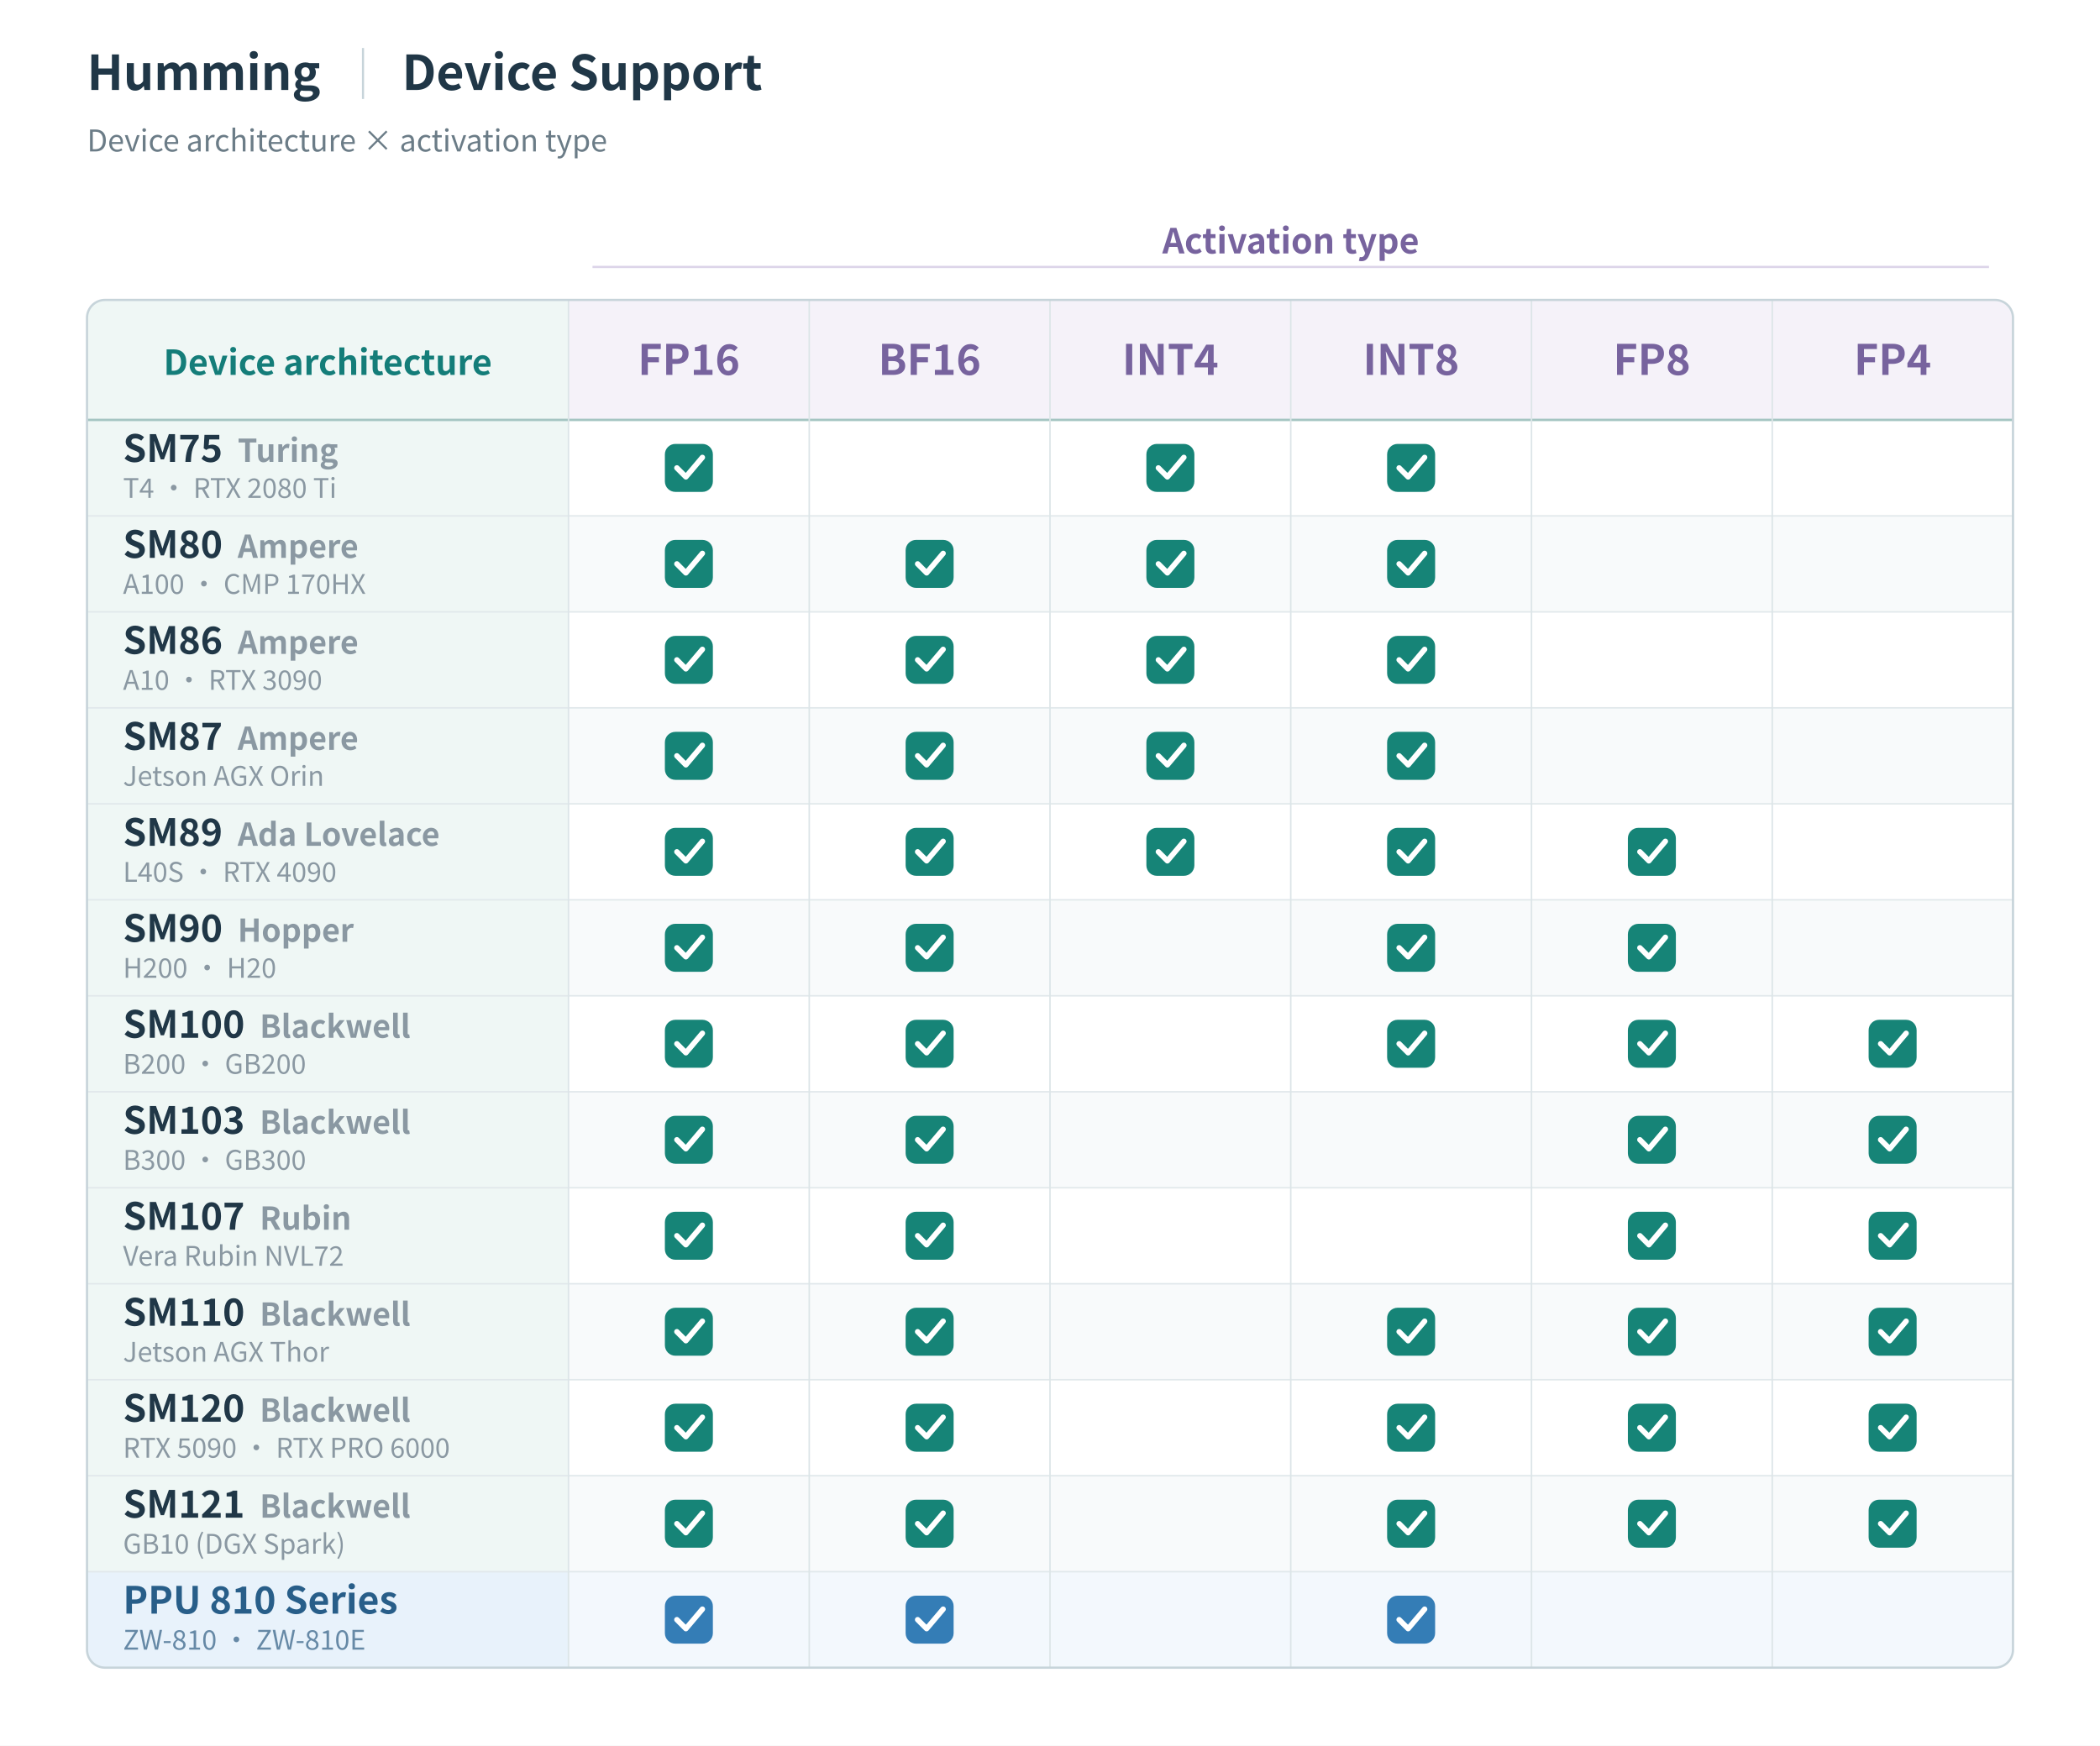
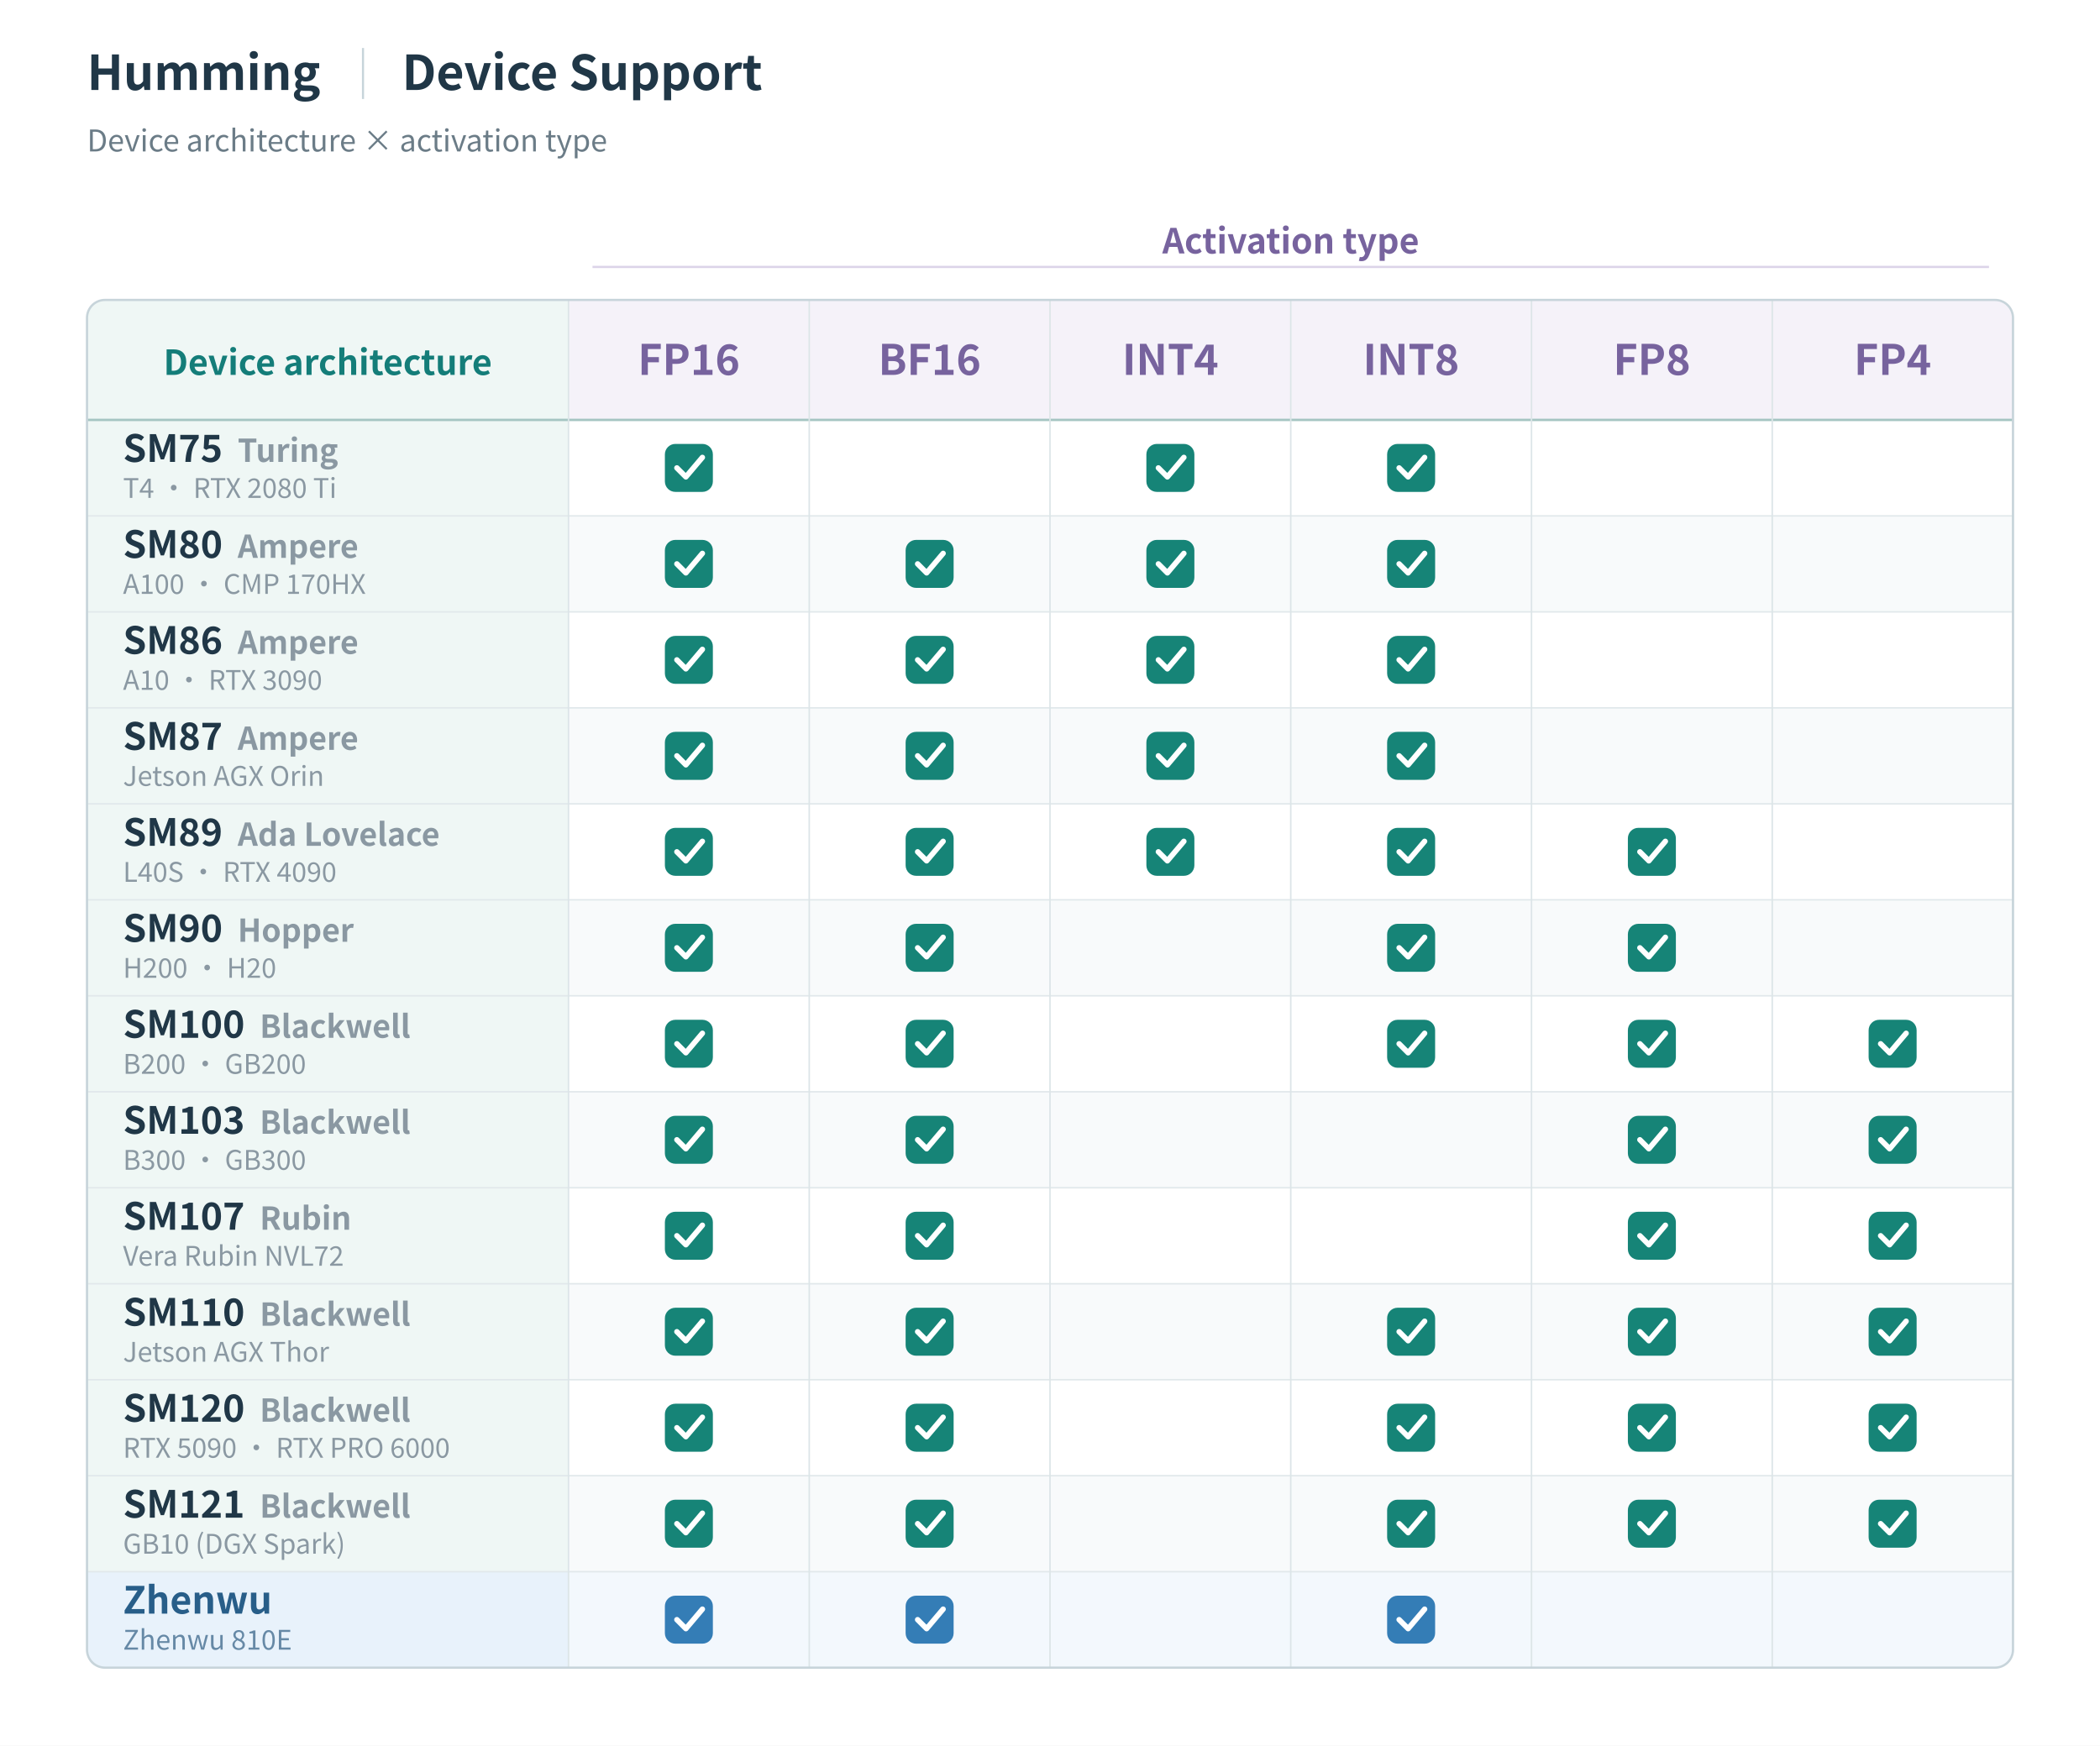
<svg xmlns="http://www.w3.org/2000/svg" width="1400" height="1164" viewBox="0 0 1400 1164" role="img" aria-labelledby="title desc">
  <defs>
    <g id="supported">
      <rect x="-16" y="-16" width="32" height="32" rx="7" fill="#168477" />
      <path d="M-8 0 L-2 6 L9 -7" fill="none" stroke="white" stroke-width="3.6" stroke-linecap="round" stroke-linejoin="round" />
    </g>
    <g id="supported-blue">
      <rect x="-16" y="-16" width="32" height="32" rx="7" fill="#347DB6" />
      <path d="M-8 0 L-2 6 L9 -7" fill="none" stroke="white" stroke-width="3.6" stroke-linecap="round" stroke-linejoin="round" />
    </g>
  </defs>
  <rect width="1400" height="1164" fill="white" />
  <g font-family="Noto Sans CJK SC, Microsoft YaHei, PingFang SC, sans-serif">
    <text x="58" y="60" font-size="32" fill="#203747" font-weight="700" text-anchor="start">Humming</text>
    <path d="M242 32 V66" stroke="#C7D4DA" stroke-width="1.4" />
    <text x="268" y="60" font-size="32" fill="#203747" font-weight="700" text-anchor="start">Device Support</text>
    <text x="58" y="101" font-size="20" fill="#6B7C87" font-weight="400" text-anchor="start">Device architecture × activation type</text>
    <text x="860.5" y="169" font-size="23" fill="#77639E" font-weight="600" text-anchor="middle">Activation type</text>
    <path d="M395 178 H1326" stroke="#DCD4E9" stroke-width="1.5" />
    <rect x="58" y="200" width="1284" height="912" rx="12" fill="white" />
    <path d="M70 200 H1330 Q1342 200 1342 212 V280 H58 V212 Q58 200 70 200Z" fill="#F5F2F9" />
    <path d="M70 200 H379 V1112 H70 Q58 1112 58 1100 V212 Q58 200 70 200Z" fill="#EFF7F5" />
    <text x="218.5" y="250" font-size="23" fill="#147D79" font-weight="650" text-anchor="middle">Device architecture</text>
    <text x="459.25" y="250" font-size="28" fill="#77639E" font-weight="650" text-anchor="middle">FP16</text>
    <text x="619.75" y="250" font-size="28" fill="#77639E" font-weight="650" text-anchor="middle">BF16</text>
    <text x="780.25" y="250" font-size="28" fill="#77639E" font-weight="650" text-anchor="middle">INT4</text>
    <text x="940.75" y="250" font-size="28" fill="#77639E" font-weight="650" text-anchor="middle">INT8</text>
    <text x="1101.25" y="250" font-size="28" fill="#77639E" font-weight="650" text-anchor="middle">FP8</text>
    <text x="1261.75" y="250" font-size="28" fill="#77639E" font-weight="650" text-anchor="middle">FP4</text>
    <g id="device-sm75">
      <text x="82" y="308" font-size="25" fill="#203747" font-weight="550" text-anchor="start">SM75<tspan dx="10" font-size="21" fill="#8A98A2">Turing</tspan>
      </text>
      <text x="82" y="332" font-size="18" fill="#8A98A2" font-weight="400" text-anchor="start" data-device-examples="SM75">T4 · RTX 2080 Ti</text>
      <use href="#supported" x="459.25" y="312" data-activation="FP16" />
      <use href="#supported" x="780.25" y="312" data-activation="INT4" />
      <use href="#supported" x="940.75" y="312" data-activation="INT8" />
    </g>
    <g id="device-sm80">
      <rect x="379" y="344" width="963" height="64" fill="#F8FAFB" />
      <text x="82" y="372" font-size="25" fill="#203747" font-weight="550" text-anchor="start">SM80<tspan dx="10" font-size="21" fill="#8A98A2">Ampere</tspan>
      </text>
      <text x="82" y="396" font-size="18" fill="#8A98A2" font-weight="400" text-anchor="start" data-device-examples="SM80">A100 · CMP 170HX</text>
      <use href="#supported" x="459.25" y="376" data-activation="FP16" />
      <use href="#supported" x="619.75" y="376" data-activation="BF16" />
      <use href="#supported" x="780.25" y="376" data-activation="INT4" />
      <use href="#supported" x="940.75" y="376" data-activation="INT8" />
    </g>
    <g id="device-sm86">
      <text x="82" y="436" font-size="25" fill="#203747" font-weight="550" text-anchor="start">SM86<tspan dx="10" font-size="21" fill="#8A98A2">Ampere</tspan>
      </text>
      <text x="82" y="460" font-size="18" fill="#8A98A2" font-weight="400" text-anchor="start" data-device-examples="SM86">A10 · RTX 3090</text>
      <use href="#supported" x="459.25" y="440" data-activation="FP16" />
      <use href="#supported" x="619.75" y="440" data-activation="BF16" />
      <use href="#supported" x="780.25" y="440" data-activation="INT4" />
      <use href="#supported" x="940.75" y="440" data-activation="INT8" />
    </g>
    <g id="device-sm87">
      <rect x="379" y="472" width="963" height="64" fill="#F8FAFB" />
      <text x="82" y="500" font-size="25" fill="#203747" font-weight="550" text-anchor="start">SM87<tspan dx="10" font-size="21" fill="#8A98A2">Ampere</tspan>
      </text>
      <text x="82" y="524" font-size="18" fill="#8A98A2" font-weight="400" text-anchor="start" data-device-examples="SM87">Jetson AGX Orin</text>
      <use href="#supported" x="459.25" y="504" data-activation="FP16" />
      <use href="#supported" x="619.75" y="504" data-activation="BF16" />
      <use href="#supported" x="780.25" y="504" data-activation="INT4" />
      <use href="#supported" x="940.75" y="504" data-activation="INT8" />
    </g>
    <g id="device-sm89">
      <text x="82" y="564" font-size="25" fill="#203747" font-weight="550" text-anchor="start">SM89<tspan dx="10" font-size="21" fill="#8A98A2">Ada Lovelace</tspan>
      </text>
      <text x="82" y="588" font-size="18" fill="#8A98A2" font-weight="400" text-anchor="start" data-device-examples="SM89">L40S · RTX 4090</text>
      <use href="#supported" x="459.25" y="568" data-activation="FP16" />
      <use href="#supported" x="619.75" y="568" data-activation="BF16" />
      <use href="#supported" x="780.25" y="568" data-activation="INT4" />
      <use href="#supported" x="940.75" y="568" data-activation="INT8" />
      <use href="#supported" x="1101.25" y="568" data-activation="FP8" />
    </g>
    <g id="device-sm90">
      <rect x="379" y="600" width="963" height="64" fill="#F8FAFB" />
      <text x="82" y="628" font-size="25" fill="#203747" font-weight="550" text-anchor="start">SM90<tspan dx="10" font-size="21" fill="#8A98A2">Hopper</tspan>
      </text>
      <text x="82" y="652" font-size="18" fill="#8A98A2" font-weight="400" text-anchor="start" data-device-examples="SM90">H200 · H20</text>
      <use href="#supported" x="459.25" y="632" data-activation="FP16" />
      <use href="#supported" x="619.75" y="632" data-activation="BF16" />
      <use href="#supported" x="940.75" y="632" data-activation="INT8" />
      <use href="#supported" x="1101.25" y="632" data-activation="FP8" />
    </g>
    <g id="device-sm100">
      <text x="82" y="692" font-size="25" fill="#203747" font-weight="550" text-anchor="start">SM100<tspan dx="10" font-size="21" fill="#8A98A2">Blackwell</tspan>
      </text>
      <text x="82" y="716" font-size="18" fill="#8A98A2" font-weight="400" text-anchor="start" data-device-examples="SM100">B200 · GB200</text>
      <use href="#supported" x="459.25" y="696" data-activation="FP16" />
      <use href="#supported" x="619.75" y="696" data-activation="BF16" />
      <use href="#supported" x="940.75" y="696" data-activation="INT8" />
      <use href="#supported" x="1101.25" y="696" data-activation="FP8" />
      <use href="#supported" x="1261.75" y="696" data-activation="FP4" />
    </g>
    <g id="device-sm103">
      <rect x="379" y="728" width="963" height="64" fill="#F8FAFB" />
      <text x="82" y="756" font-size="25" fill="#203747" font-weight="550" text-anchor="start">SM103<tspan dx="10" font-size="21" fill="#8A98A2">Blackwell</tspan>
      </text>
      <text x="82" y="780" font-size="18" fill="#8A98A2" font-weight="400" text-anchor="start" data-device-examples="SM103">B300 · GB300</text>
      <use href="#supported" x="459.25" y="760" data-activation="FP16" />
      <use href="#supported" x="619.75" y="760" data-activation="BF16" />
      <use href="#supported" x="1101.25" y="760" data-activation="FP8" />
      <use href="#supported" x="1261.75" y="760" data-activation="FP4" />
    </g>
    <g id="device-sm107">
      <text x="82" y="820" font-size="25" fill="#203747" font-weight="550" text-anchor="start">SM107<tspan dx="10" font-size="21" fill="#8A98A2">Rubin</tspan>
      </text>
      <text x="82" y="844" font-size="18" fill="#8A98A2" font-weight="400" text-anchor="start" data-device-examples="SM107">Vera Rubin NVL72</text>
      <use href="#supported" x="459.25" y="824" data-activation="FP16" />
      <use href="#supported" x="619.75" y="824" data-activation="BF16" />
      <use href="#supported" x="1101.25" y="824" data-activation="FP8" />
      <use href="#supported" x="1261.75" y="824" data-activation="FP4" />
    </g>
    <g id="device-sm110">
      <rect x="379" y="856" width="963" height="64" fill="#F8FAFB" />
      <text x="82" y="884" font-size="25" fill="#203747" font-weight="550" text-anchor="start">SM110<tspan dx="10" font-size="21" fill="#8A98A2">Blackwell</tspan>
      </text>
      <text x="82" y="908" font-size="18" fill="#8A98A2" font-weight="400" text-anchor="start" data-device-examples="SM110">Jetson AGX Thor</text>
      <use href="#supported" x="459.25" y="888" data-activation="FP16" />
      <use href="#supported" x="619.75" y="888" data-activation="BF16" />
      <use href="#supported" x="940.75" y="888" data-activation="INT8" />
      <use href="#supported" x="1101.25" y="888" data-activation="FP8" />
      <use href="#supported" x="1261.75" y="888" data-activation="FP4" />
    </g>
    <g id="device-sm120">
      <text x="82" y="948" font-size="25" fill="#203747" font-weight="550" text-anchor="start">SM120<tspan dx="10" font-size="21" fill="#8A98A2">Blackwell</tspan>
      </text>
      <text x="82" y="972" font-size="18" fill="#8A98A2" font-weight="400" text-anchor="start" data-device-examples="SM120">RTX 5090 · RTX PRO 6000</text>
      <use href="#supported" x="459.25" y="952" data-activation="FP16" />
      <use href="#supported" x="619.75" y="952" data-activation="BF16" />
      <use href="#supported" x="940.75" y="952" data-activation="INT8" />
      <use href="#supported" x="1101.25" y="952" data-activation="FP8" />
      <use href="#supported" x="1261.75" y="952" data-activation="FP4" />
    </g>
    <g id="device-sm121">
      <rect x="379" y="984" width="963" height="64" fill="#F8FAFB" />
      <text x="82" y="1012" font-size="25" fill="#203747" font-weight="550" text-anchor="start">SM121<tspan dx="10" font-size="21" fill="#8A98A2">Blackwell</tspan>
      </text>
      <text x="82" y="1036" font-size="18" fill="#8A98A2" font-weight="400" text-anchor="start" data-device-examples="SM121">GB10 (DGX Spark)</text>
      <use href="#supported" x="459.25" y="1016" data-activation="FP16" />
      <use href="#supported" x="619.75" y="1016" data-activation="BF16" />
      <use href="#supported" x="940.75" y="1016" data-activation="INT8" />
      <use href="#supported" x="1101.25" y="1016" data-activation="FP8" />
      <use href="#supported" x="1261.75" y="1016" data-activation="FP4" />
    </g>
-     <g id="device-ppu810">
+     <g id="device-zhenwu">
      <path d="M58 1048 H1342 V1100 Q1342 1112 1330 1112 H70 Q58 1112 58 1100Z" fill="#F3F8FD" />
      <path d="M58 1048 H379 V1112 H70 Q58 1112 58 1100Z" fill="#E8F2FB" />
-       <text x="82" y="1076" font-size="25" fill="#285E89" font-weight="550" text-anchor="start">PPU 810 Series</text>
-       <text x="82" y="1100" font-size="18" fill="#6689A6" font-weight="400" text-anchor="start" data-device-examples="PPU810">ZW-810 · ZW-810E</text>
+       <text x="82" y="1076" font-size="25" fill="#285E89" font-weight="550" text-anchor="start">Zhenwu</text>
+       <text x="82" y="1100" font-size="18" fill="#6689A6" font-weight="400" text-anchor="start" data-device-examples="Zhenwu">Zhenwu 810E</text>
      <use href="#supported-blue" x="459.25" y="1080" data-activation="FP16" />
      <use href="#supported-blue" x="619.75" y="1080" data-activation="BF16" />
      <use href="#supported-blue" x="940.75" y="1080" data-activation="INT8" />
    </g>
    <path d="M58 280 H1342" stroke="#A5C5C2" stroke-width="1.6" />
    <path d="M58 344 H1342" stroke="#E1E8EB" stroke-width="1" />
    <path d="M58 408 H1342" stroke="#E1E8EB" stroke-width="1" />
    <path d="M58 472 H1342" stroke="#E1E8EB" stroke-width="1" />
    <path d="M58 536 H1342" stroke="#E1E8EB" stroke-width="1" />
    <path d="M58 600 H1342" stroke="#E1E8EB" stroke-width="1" />
    <path d="M58 664 H1342" stroke="#E1E8EB" stroke-width="1" />
    <path d="M58 728 H1342" stroke="#E1E8EB" stroke-width="1" />
    <path d="M58 792 H1342" stroke="#E1E8EB" stroke-width="1" />
    <path d="M58 856 H1342" stroke="#E1E8EB" stroke-width="1" />
    <path d="M58 920 H1342" stroke="#E1E8EB" stroke-width="1" />
    <path d="M58 984 H1342" stroke="#E1E8EB" stroke-width="1" />
    <path d="M58 1048 H1342" stroke="#E1E8EB" stroke-width="1" />
    <path d="M379 200 V1112" stroke="#DCE5E8" stroke-width="1" />
    <path d="M539.5 200 V1112" stroke="#DCE5E8" stroke-width="1" />
    <path d="M700 200 V1112" stroke="#DCE5E8" stroke-width="1" />
    <path d="M860.5 200 V1112" stroke="#DCE5E8" stroke-width="1" />
    <path d="M1021 200 V1112" stroke="#DCE5E8" stroke-width="1" />
    <path d="M1181.5 200 V1112" stroke="#DCE5E8" stroke-width="1" />
    <rect x="58" y="200" width="1284" height="912" rx="12" fill="none" stroke="#C7D4DA" stroke-width="1.5" />
  </g>
</svg>
